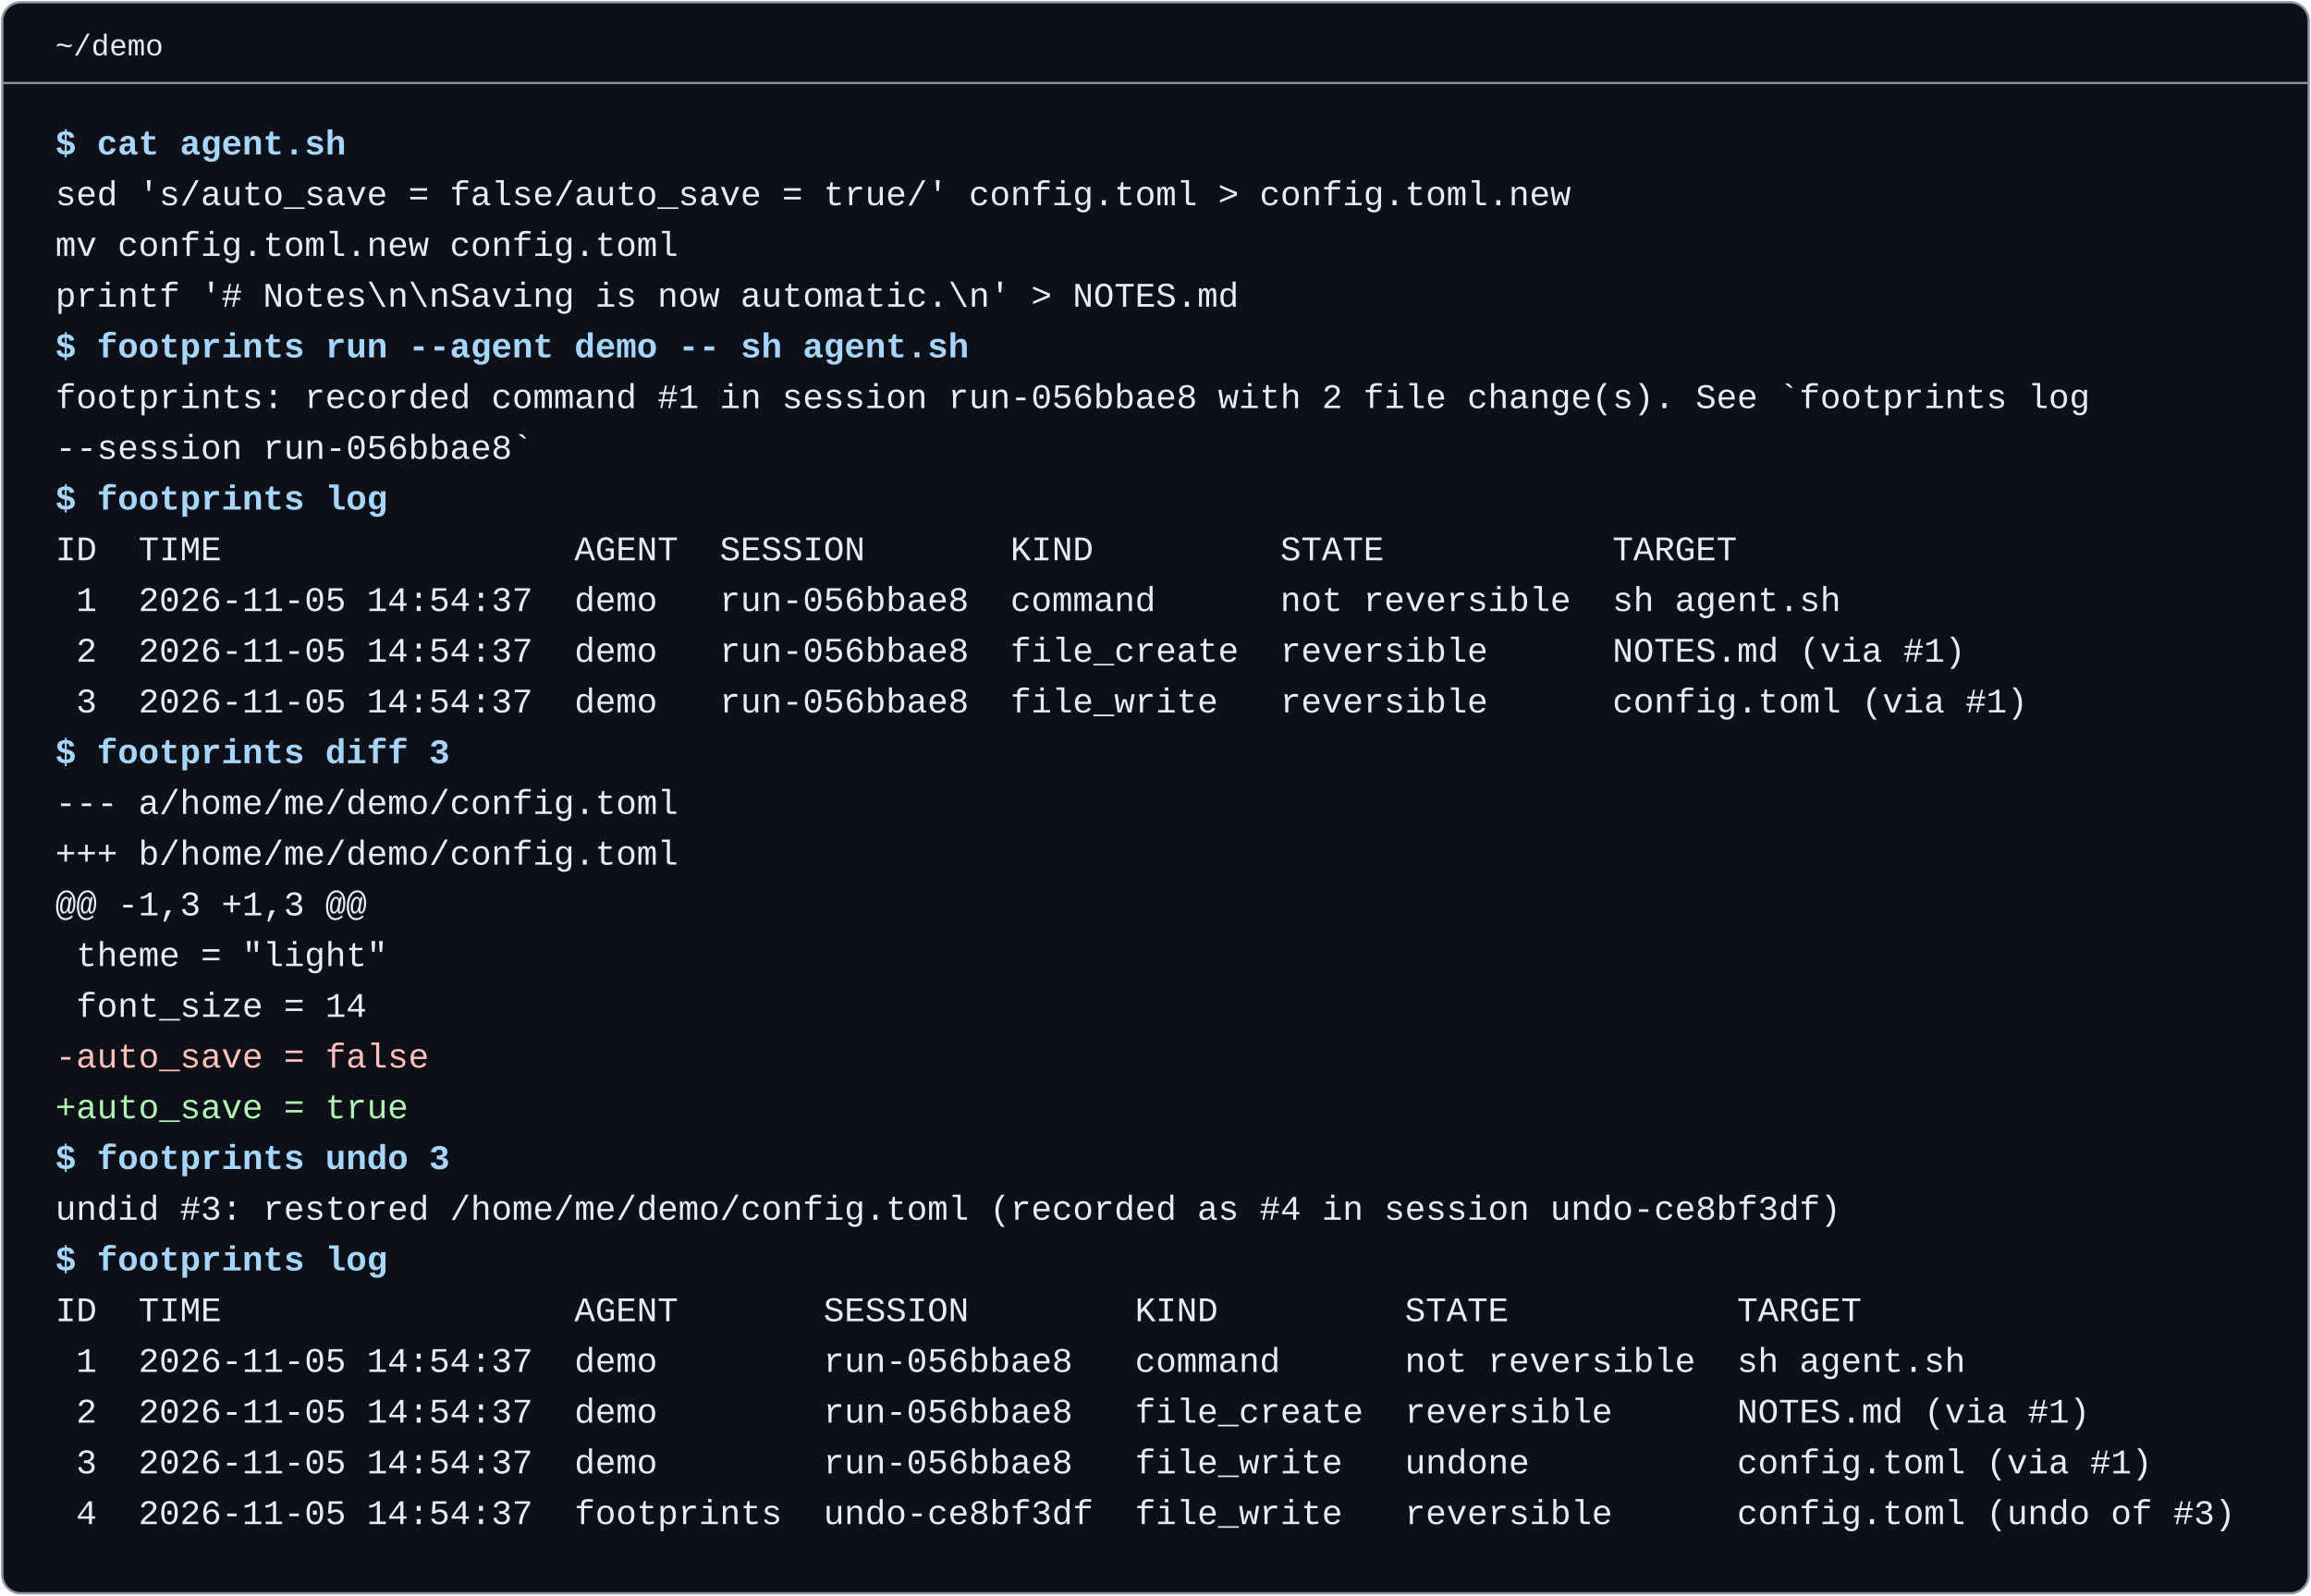
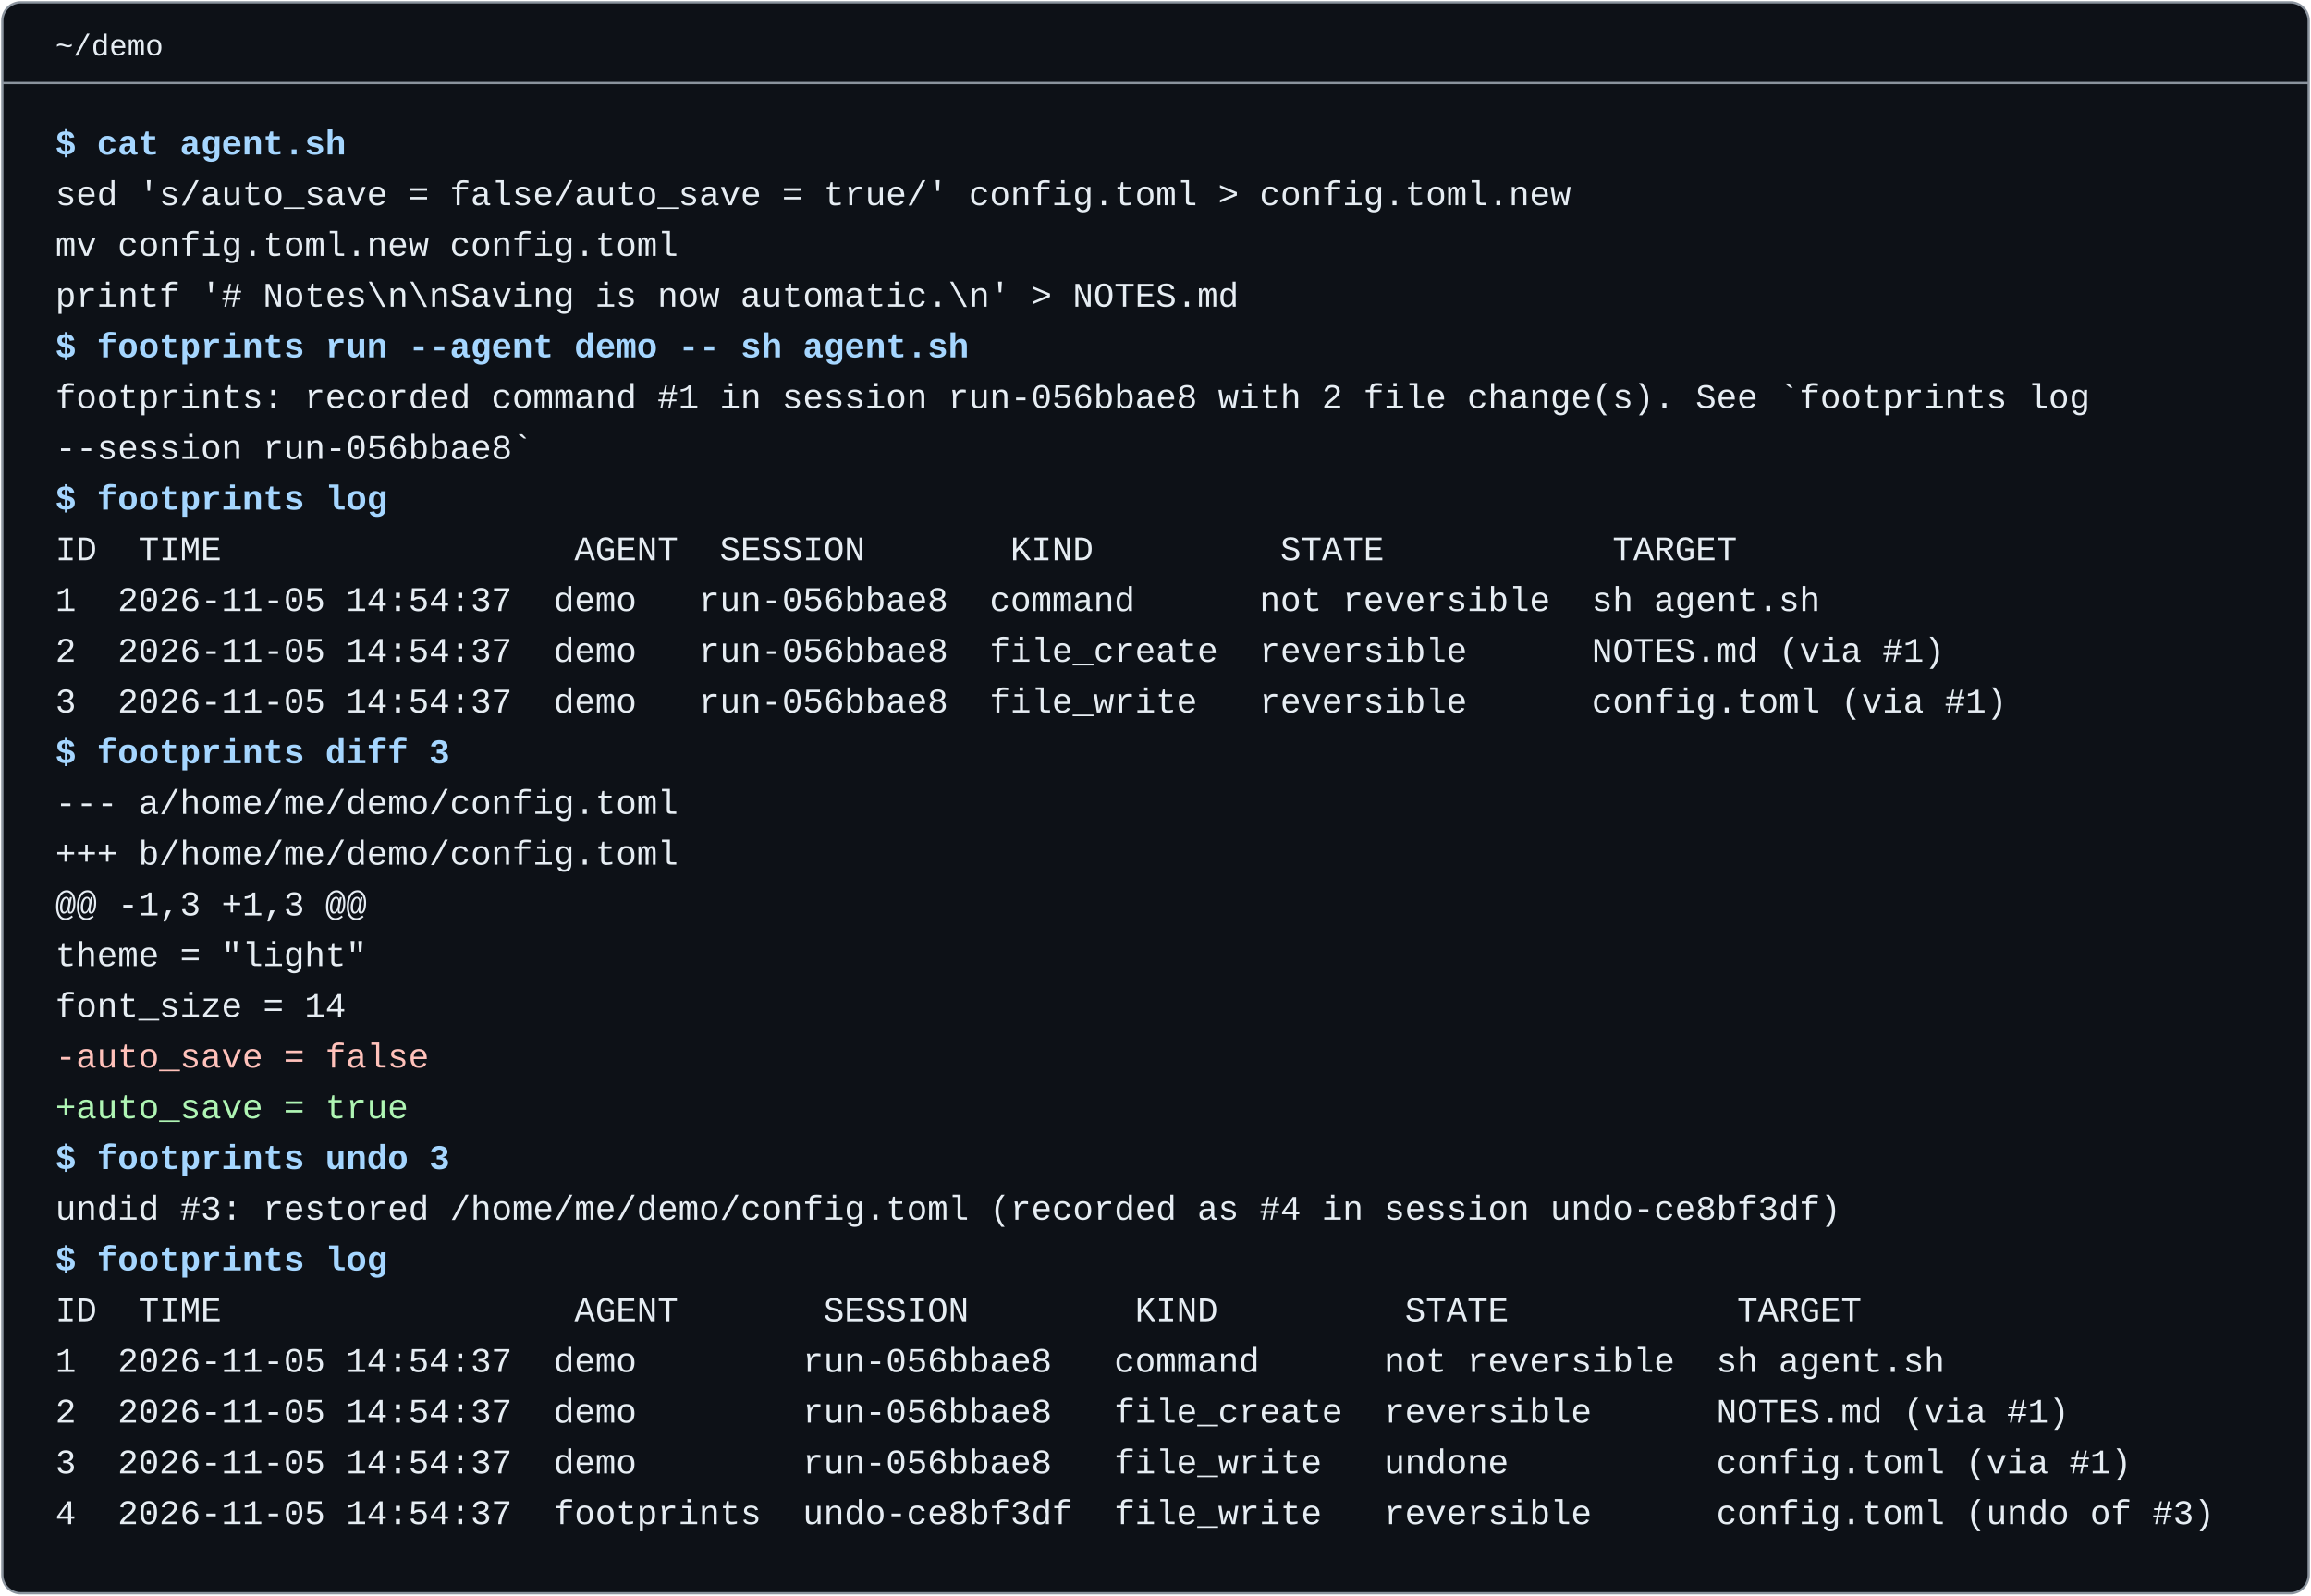
<svg xmlns="http://www.w3.org/2000/svg" width="1002" height="692" viewBox="0 0 1002 692" role="img" aria-labelledby="title desc">
  <rect x="1" y="1" width="1000" height="690" rx="8" fill="#0d1117" stroke="#8b949e" stroke-width="1" />
  <line x1="1" y1="36" x2="1001" y2="36" stroke="#8b949e" stroke-width="1" />
  <text x="24" y="24" font-family="ui-monospace, SFMono-Regular, 'SF Mono', Menlo, Consolas, 'Liberation Mono', monospace" font-size="13" fill="#e6edf3">~/demo</text>
-   <g font-family="ui-monospace, SFMono-Regular, 'SF Mono', Menlo, Consolas, 'Liberation Mono', monospace" font-size="15" xml:space="preserve">
-     <text x="24" y="67" fill="#a5d6ff" font-weight="bold">$ cat agent.sh</text>
-     <text x="24" y="89" fill="#e6edf3">sed 's/auto_save = false/auto_save = true/' config.toml &gt; config.toml.new</text>
-     <text x="24" y="111" fill="#e6edf3">mv config.toml.new config.toml</text>
-     <text x="24" y="133" fill="#e6edf3">printf '# Notes\n\nSaving is now automatic.\n' &gt; NOTES.md</text>
-     <text x="24" y="155" fill="#a5d6ff" font-weight="bold">$ footprints run --agent demo -- sh agent.sh</text>
-     <text x="24" y="177" fill="#e6edf3">footprints: recorded command #1 in session run-056bbae8 with 2 file change(s). See `footprints log </text>
-     <text x="24" y="199" fill="#e6edf3">--session run-056bbae8`</text>
-     <text x="24" y="221" fill="#a5d6ff" font-weight="bold">$ footprints log</text>
-     <text x="24" y="243" fill="#e6edf3">ID  TIME                 AGENT  SESSION       KIND         STATE           TARGET</text>
-     <text x="24" y="265" fill="#e6edf3"> 1  2026-11-05 14:54:37  demo   run-056bbae8  command      not reversible  sh agent.sh</text>
-     <text x="24" y="287" fill="#e6edf3"> 2  2026-11-05 14:54:37  demo   run-056bbae8  file_create  reversible      NOTES.md (via #1)</text>
-     <text x="24" y="309" fill="#e6edf3"> 3  2026-11-05 14:54:37  demo   run-056bbae8  file_write   reversible      config.toml (via #1)</text>
-     <text x="24" y="331" fill="#a5d6ff" font-weight="bold">$ footprints diff 3</text>
-     <text x="24" y="353" fill="#e6edf3">--- a/home/me/demo/config.toml</text>
-     <text x="24" y="375" fill="#e6edf3">+++ b/home/me/demo/config.toml</text>
-     <text x="24" y="397" fill="#e6edf3">@@ -1,3 +1,3 @@</text>
-     <text x="24" y="419" fill="#e6edf3"> theme = "light"</text>
-     <text x="24" y="441" fill="#e6edf3"> font_size = 14</text>
-     <text x="24" y="463" fill="#ffc1ba">-auto_save = false</text>
-     <text x="24" y="485" fill="#aff5b4">+auto_save = true</text>
-     <text x="24" y="507" fill="#a5d6ff" font-weight="bold">$ footprints undo 3</text>
-     <text x="24" y="529" fill="#e6edf3">undid #3: restored /home/me/demo/config.toml (recorded as #4 in session undo-ce8bf3df)</text>
-     <text x="24" y="551" fill="#a5d6ff" font-weight="bold">$ footprints log</text>
-     <text x="24" y="573" fill="#e6edf3">ID  TIME                 AGENT       SESSION        KIND         STATE           TARGET</text>
-     <text x="24" y="595" fill="#e6edf3"> 1  2026-11-05 14:54:37  demo        run-056bbae8   command      not reversible  sh agent.sh</text>
-     <text x="24" y="617" fill="#e6edf3"> 2  2026-11-05 14:54:37  demo        run-056bbae8   file_create  reversible      NOTES.md (via #1)</text>
-     <text x="24" y="639" fill="#e6edf3"> 3  2026-11-05 14:54:37  demo        run-056bbae8   file_write   undone          config.toml (via #1)</text>
-     <text x="24" y="661" fill="#e6edf3"> 4  2026-11-05 14:54:37  footprints  undo-ce8bf3df  file_write   reversible      config.toml (undo of #3)</text>
+   <g font-family="ui-monospace, SFMono-Regular, 'SF Mono', Menlo, Consolas, 'Liberation Mono', monospace" font-size="15">
+     <text x="24" y="67" fill="#a5d6ff" font-weight="bold">$ cat agent.sh</text>
+     <text x="24" y="89" fill="#e6edf3">sed 's/auto_save = false/auto_save = true/' config.toml &gt; config.toml.new</text>
+     <text x="24" y="111" fill="#e6edf3">mv config.toml.new config.toml</text>
+     <text x="24" y="133" fill="#e6edf3">printf '# Notes\n\nSaving is now automatic.\n' &gt; NOTES.md</text>
+     <text x="24" y="155" fill="#a5d6ff" font-weight="bold">$ footprints run --agent demo -- sh agent.sh</text>
+     <text x="24" y="177" fill="#e6edf3">footprints: recorded command #1 in session run-056bbae8 with 2 file change(s). See `footprints log </text>
+     <text x="24" y="199" fill="#e6edf3">--session run-056bbae8`</text>
+     <text x="24" y="221" fill="#a5d6ff" font-weight="bold">$ footprints log</text>
+     <text x="24" y="243" fill="#e6edf3">ID  TIME                 AGENT  SESSION       KIND         STATE           TARGET</text>
+     <text x="24" y="265" fill="#e6edf3"> 1  2026-11-05 14:54:37  demo   run-056bbae8  command      not reversible  sh agent.sh</text>
+     <text x="24" y="287" fill="#e6edf3"> 2  2026-11-05 14:54:37  demo   run-056bbae8  file_create  reversible      NOTES.md (via #1)</text>
+     <text x="24" y="309" fill="#e6edf3"> 3  2026-11-05 14:54:37  demo   run-056bbae8  file_write   reversible      config.toml (via #1)</text>
+     <text x="24" y="331" fill="#a5d6ff" font-weight="bold">$ footprints diff 3</text>
+     <text x="24" y="353" fill="#e6edf3">--- a/home/me/demo/config.toml</text>
+     <text x="24" y="375" fill="#e6edf3">+++ b/home/me/demo/config.toml</text>
+     <text x="24" y="397" fill="#e6edf3">@@ -1,3 +1,3 @@</text>
+     <text x="24" y="419" fill="#e6edf3"> theme = "light"</text>
+     <text x="24" y="441" fill="#e6edf3"> font_size = 14</text>
+     <text x="24" y="463" fill="#ffc1ba">-auto_save = false</text>
+     <text x="24" y="485" fill="#aff5b4">+auto_save = true</text>
+     <text x="24" y="507" fill="#a5d6ff" font-weight="bold">$ footprints undo 3</text>
+     <text x="24" y="529" fill="#e6edf3">undid #3: restored /home/me/demo/config.toml (recorded as #4 in session undo-ce8bf3df)</text>
+     <text x="24" y="551" fill="#a5d6ff" font-weight="bold">$ footprints log</text>
+     <text x="24" y="573" fill="#e6edf3">ID  TIME                 AGENT       SESSION        KIND         STATE           TARGET</text>
+     <text x="24" y="595" fill="#e6edf3"> 1  2026-11-05 14:54:37  demo        run-056bbae8   command      not reversible  sh agent.sh</text>
+     <text x="24" y="617" fill="#e6edf3"> 2  2026-11-05 14:54:37  demo        run-056bbae8   file_create  reversible      NOTES.md (via #1)</text>
+     <text x="24" y="639" fill="#e6edf3"> 3  2026-11-05 14:54:37  demo        run-056bbae8   file_write   undone          config.toml (via #1)</text>
+     <text x="24" y="661" fill="#e6edf3"> 4  2026-11-05 14:54:37  footprints  undo-ce8bf3df  file_write   reversible      config.toml (undo of #3)</text>
  </g>
</svg>
